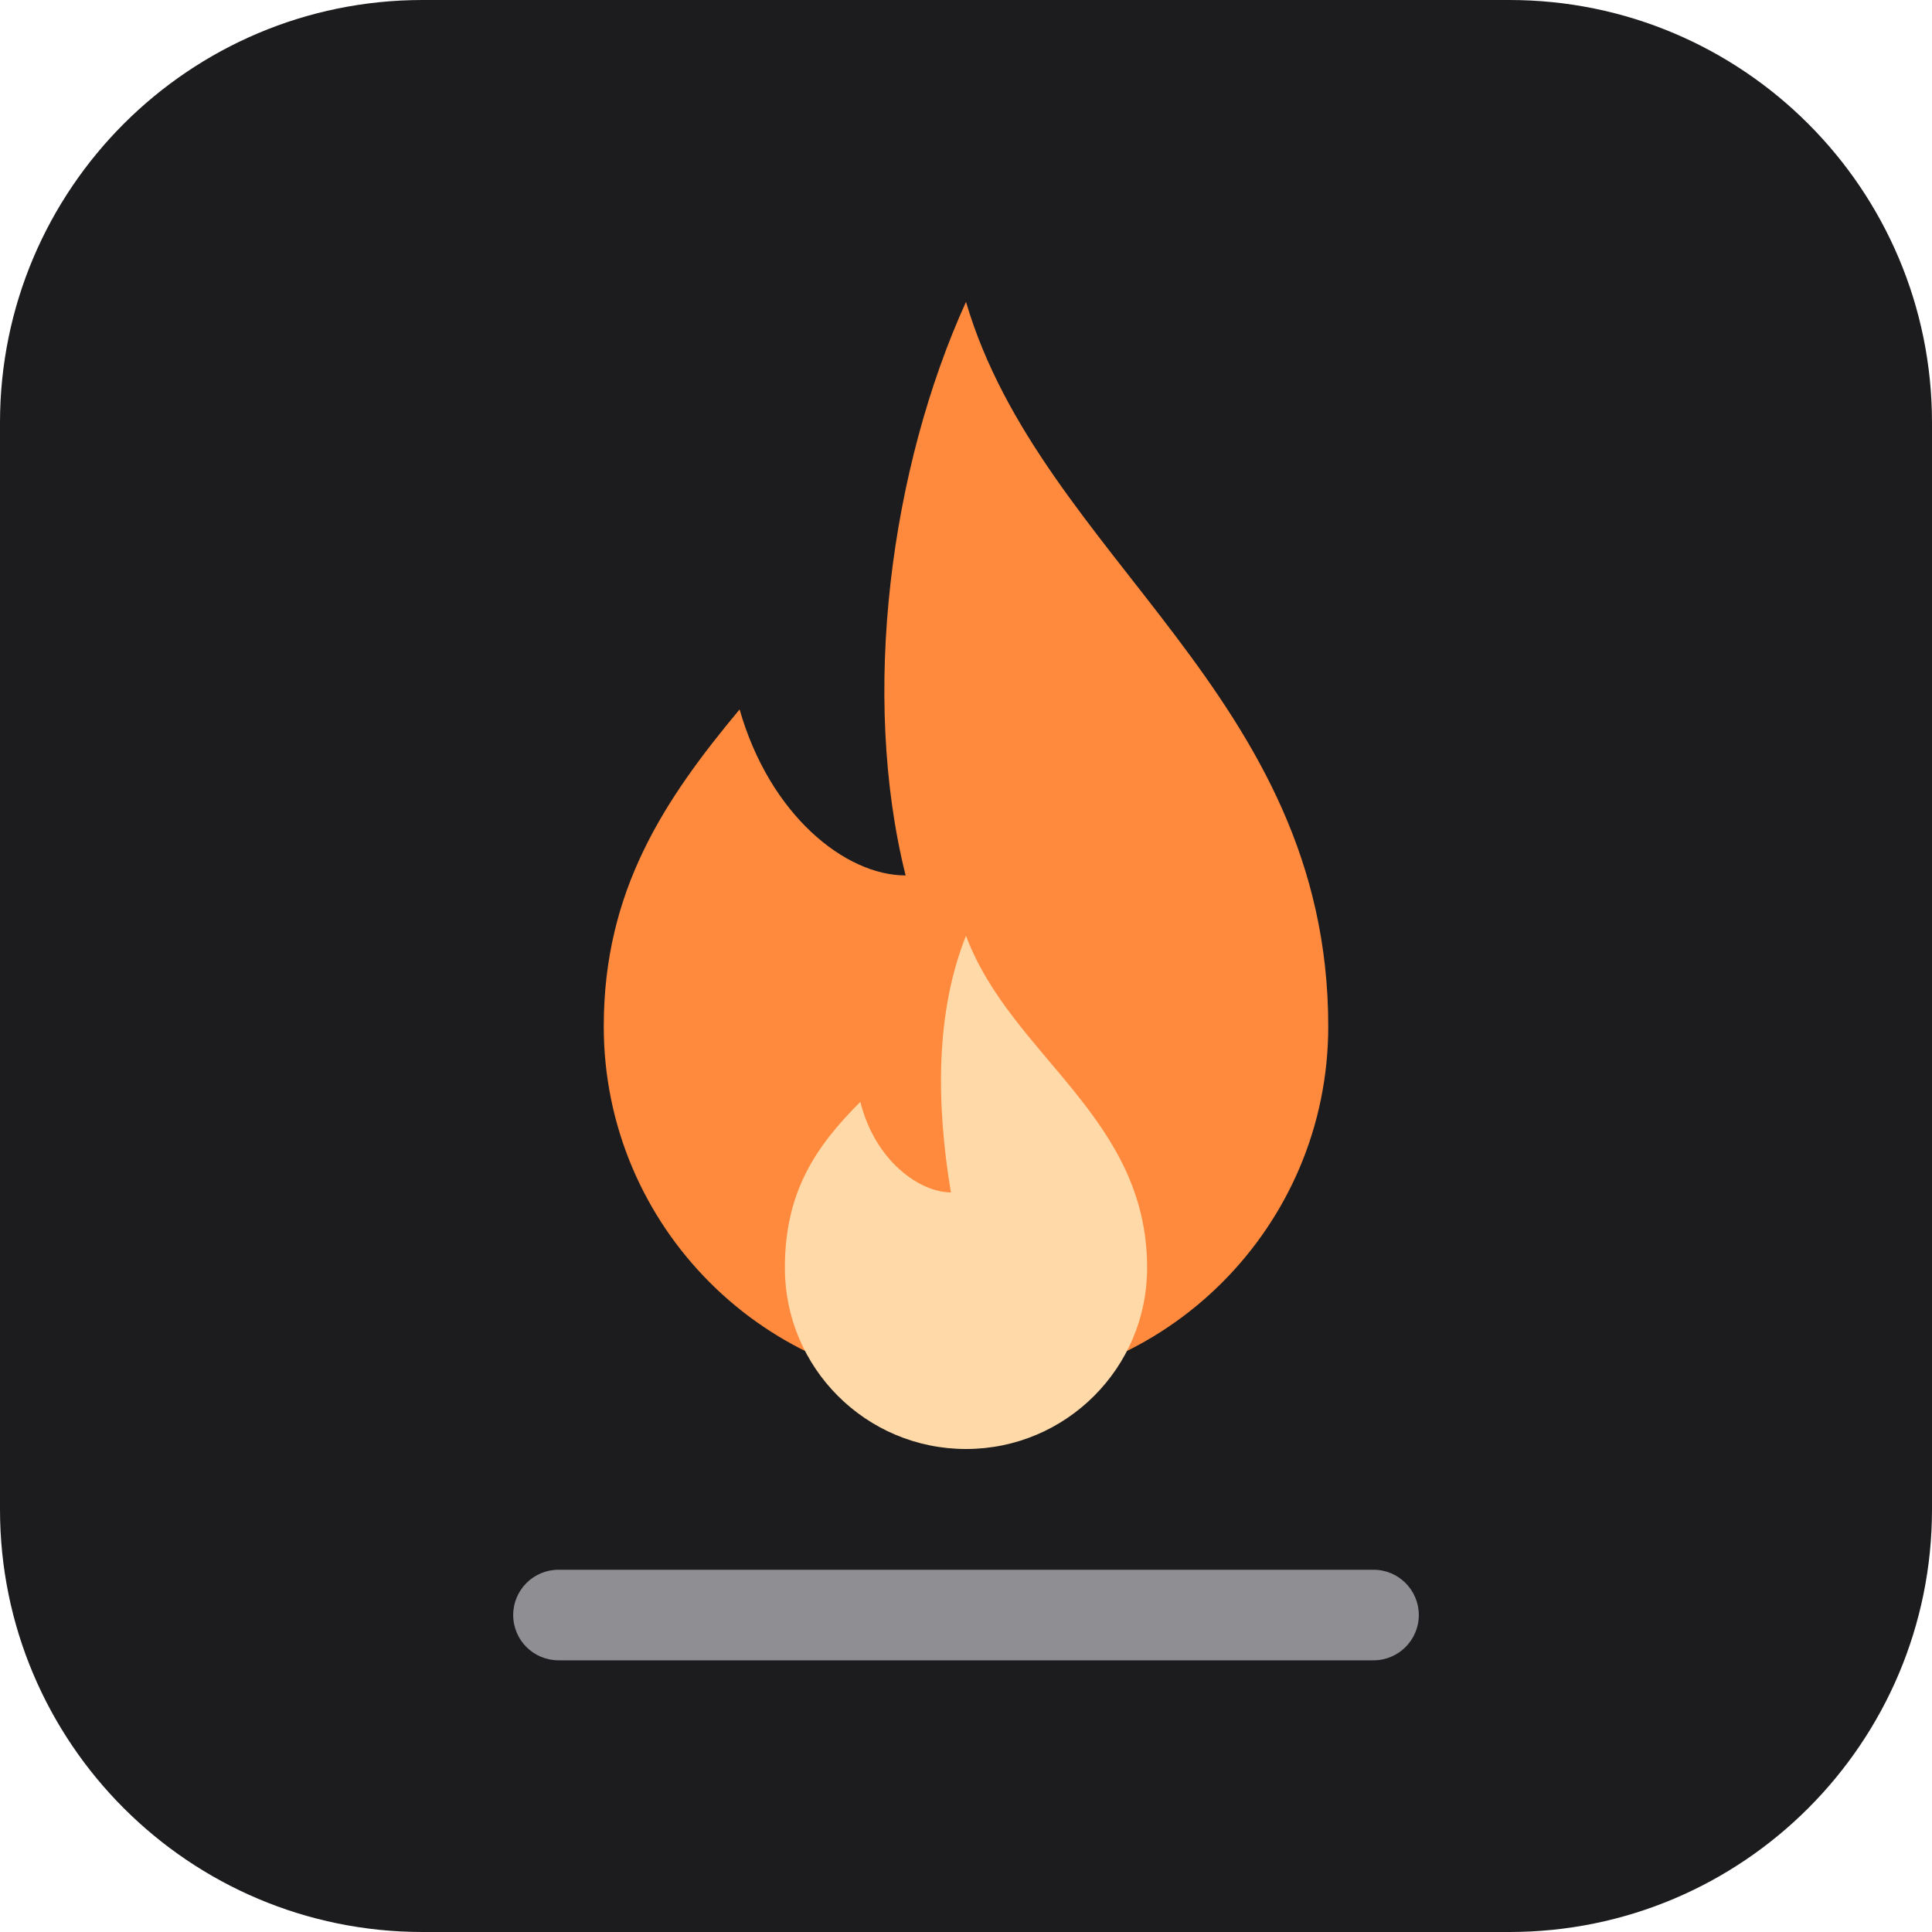
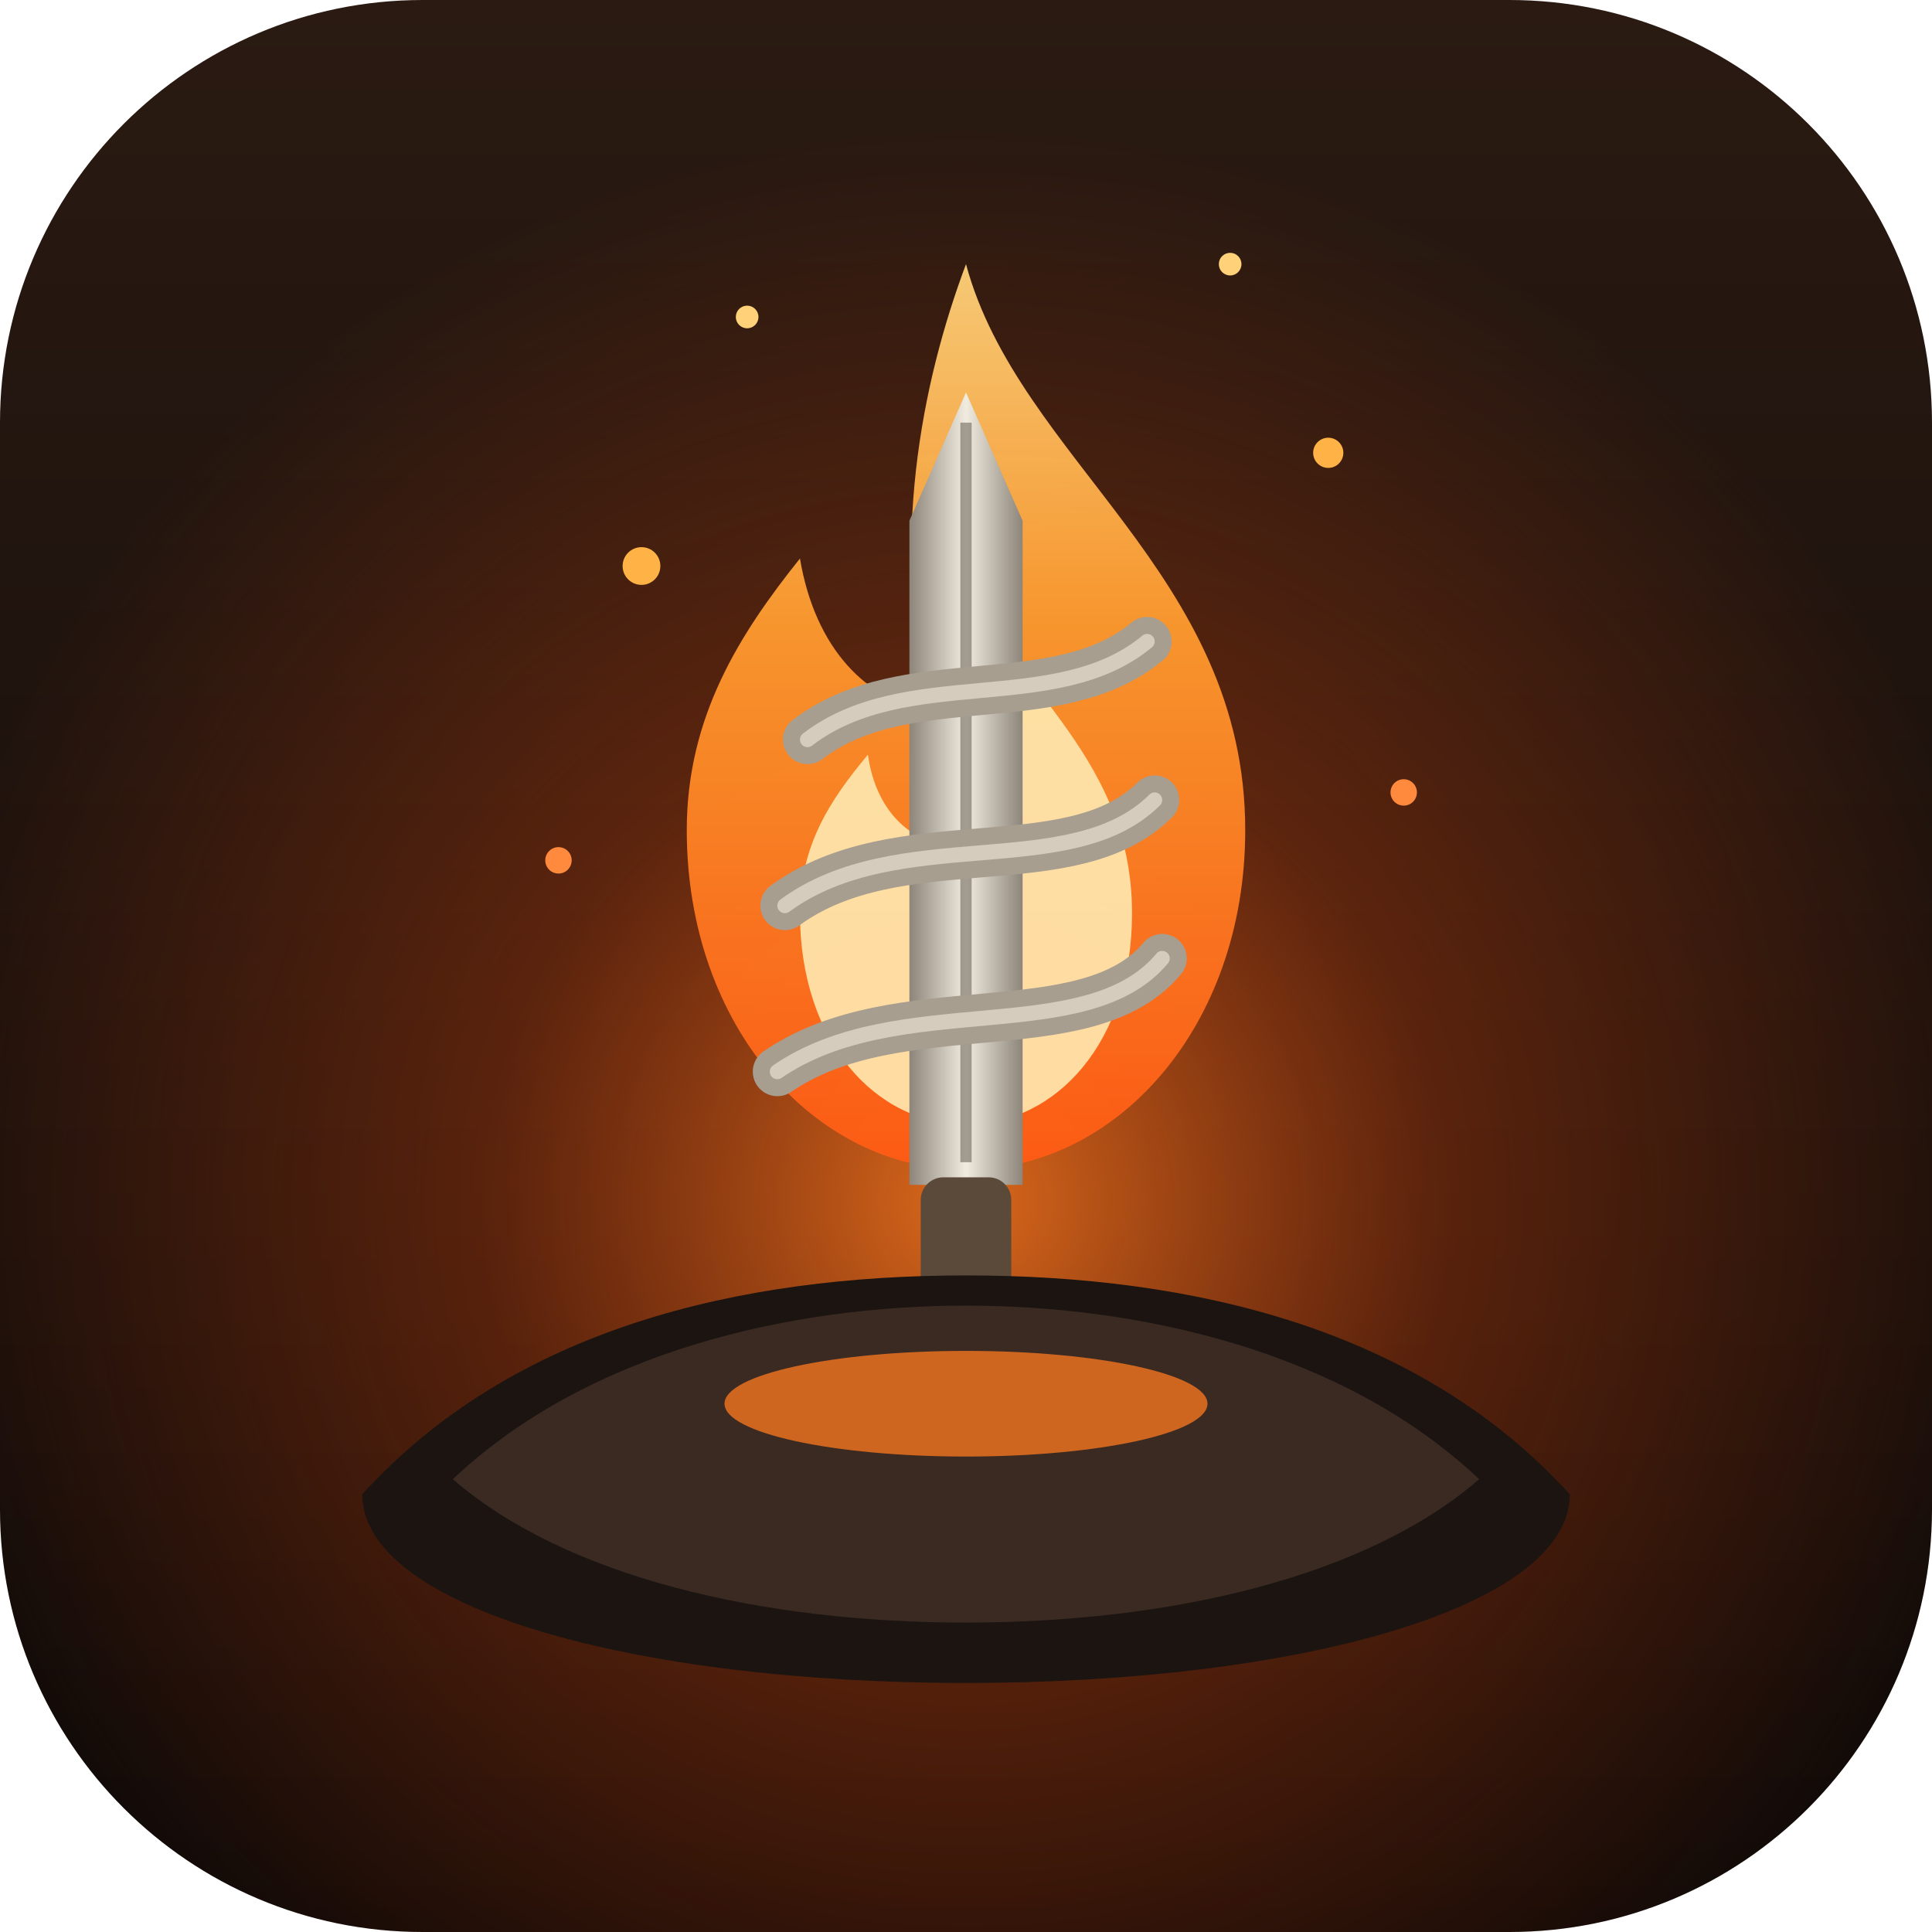
- <svg xmlns="http://www.w3.org/2000/svg" viewBox="0 0 128 128">
-   <rect width="128" height="128" rx="28" fill="#1c1c1e" />
-   <path d="M64 20c5 17 24 26 24 48a24 24 0 0 1-48 0c0-9 4-15 9-21 2 7 7 11 11 11-3-12-1-27 4-38z" fill="#ff8a3d" />
-   <path d="M64 62c3 8 12 12 12 22a12 12 0 0 1-24 0c0-5 2-8 5-11 1 4 4 6 6 6-1-6-1-12 1-17z" fill="#ffd9a8" />
-   <rect x="34" y="104" width="60" height="6" rx="3" fill="#8e8e93" />
+ <svg xmlns="http://www.w3.org/2000/svg" viewBox="0 0 512 512">
+   <defs>
+     <linearGradient id="bg" x1="0" y1="0" x2="0" y2="1">
+       <stop offset="0" stop-color="#2a1a12" />
+       <stop offset="1" stop-color="#0c0807" />
+     </linearGradient>
+     <radialGradient id="glow" cx="50%" cy="62%" r="55%">
+       <stop offset="0" stop-color="#ff7a1f" stop-opacity=".85" />
+       <stop offset=".45" stop-color="#d0460f" stop-opacity=".35" />
+       <stop offset="1" stop-color="#d0460f" stop-opacity="0" />
+     </radialGradient>
+     <linearGradient id="flame" x1="0" y1="1" x2="0" y2="0">
+       <stop offset="0" stop-color="#ff5a14" />
+       <stop offset=".6" stop-color="#ff9a2e" />
+       <stop offset="1" stop-color="#ffd27a" />
+     </linearGradient>
+     <linearGradient id="blade" x1="0" y1="0" x2="1" y2="0">
+       <stop offset="0" stop-color="#8d857a" />
+       <stop offset=".5" stop-color="#f1ebe0" />
+       <stop offset="1" stop-color="#8d857a" />
+     </linearGradient>
+     <clipPath id="r">
+       <rect width="512" height="512" rx="112" />
+     </clipPath>
+   </defs>
+   <g clip-path="url(#r)">
+     <rect width="512" height="512" fill="url(#bg)" />
+     <rect width="512" height="512" fill="url(#glow)" />
+     <path d="M256 70c14 52 74 82 74 150 0 52-34 90-74 90s-74-38-74-90c0-30 14-52 30-72 4 24 18 38 34 40-10-44-2-86 10-118z" fill="url(#flame)" opacity=".95" />
+     <path d="M256 150c8 30 44 48 44 92 0 34-20 56-44 56s-44-22-44-56c0-18 8-30 18-42 2 14 10 22 20 24-6-26-2-52 6-74z" fill="#ffe9b0" opacity=".9" />
+     <path d="M256 104l15 34v176h-30V138z" fill="url(#blade)" />
+     <path d="M256 112v196" stroke="#6e675d" stroke-width="3" opacity=".6" />
+     <path d="M214 196c26-20 66-6 90-26" fill="none" stroke="#a79e90" stroke-width="13" stroke-linecap="round" />
+     <path d="M208 240c30-22 76-6 98-28" fill="none" stroke="#a79e90" stroke-width="13" stroke-linecap="round" />
+     <path d="M206 284c32-22 82-6 102-30" fill="none" stroke="#a79e90" stroke-width="13" stroke-linecap="round" />
+     <path d="M214 196c26-20 66-6 90-26" fill="none" stroke="#e8e0d2" stroke-width="4" stroke-linecap="round" opacity=".7" />
+     <path d="M208 240c30-22 76-6 98-28" fill="none" stroke="#e8e0d2" stroke-width="4" stroke-linecap="round" opacity=".7" />
+     <path d="M206 284c32-22 82-6 102-30" fill="none" stroke="#e8e0d2" stroke-width="4" stroke-linecap="round" opacity=".7" />
+     <rect x="244" y="312" width="24" height="46" rx="6" fill="#5b4a3a" />
+     <path d="M96 396c40-44 100-58 160-58s120 14 160 58c0 30-72 50-160 50S96 426 96 396z" fill="#1b1411" />
+     <path d="M120 392c36-34 90-46 136-46s100 12 136 46c-30 26-82 38-136 38s-106-12-136-38z" fill="#3a2a22" />
+     <ellipse cx="256" cy="372" rx="64" ry="14" fill="#ff7a1f" opacity=".75" />
+     <circle cx="170" cy="150" r="5" fill="#ffb347" />
+     <circle cx="352" cy="120" r="4" fill="#ffb347" />
+     <circle cx="372" cy="210" r="3.5" fill="#ff8a3d" />
+     <circle cx="148" cy="228" r="3.5" fill="#ff8a3d" />
+     <circle cx="326" cy="70" r="3" fill="#ffd27a" />
+     <circle cx="198" cy="84" r="3" fill="#ffd27a" />
+   </g>
</svg>
